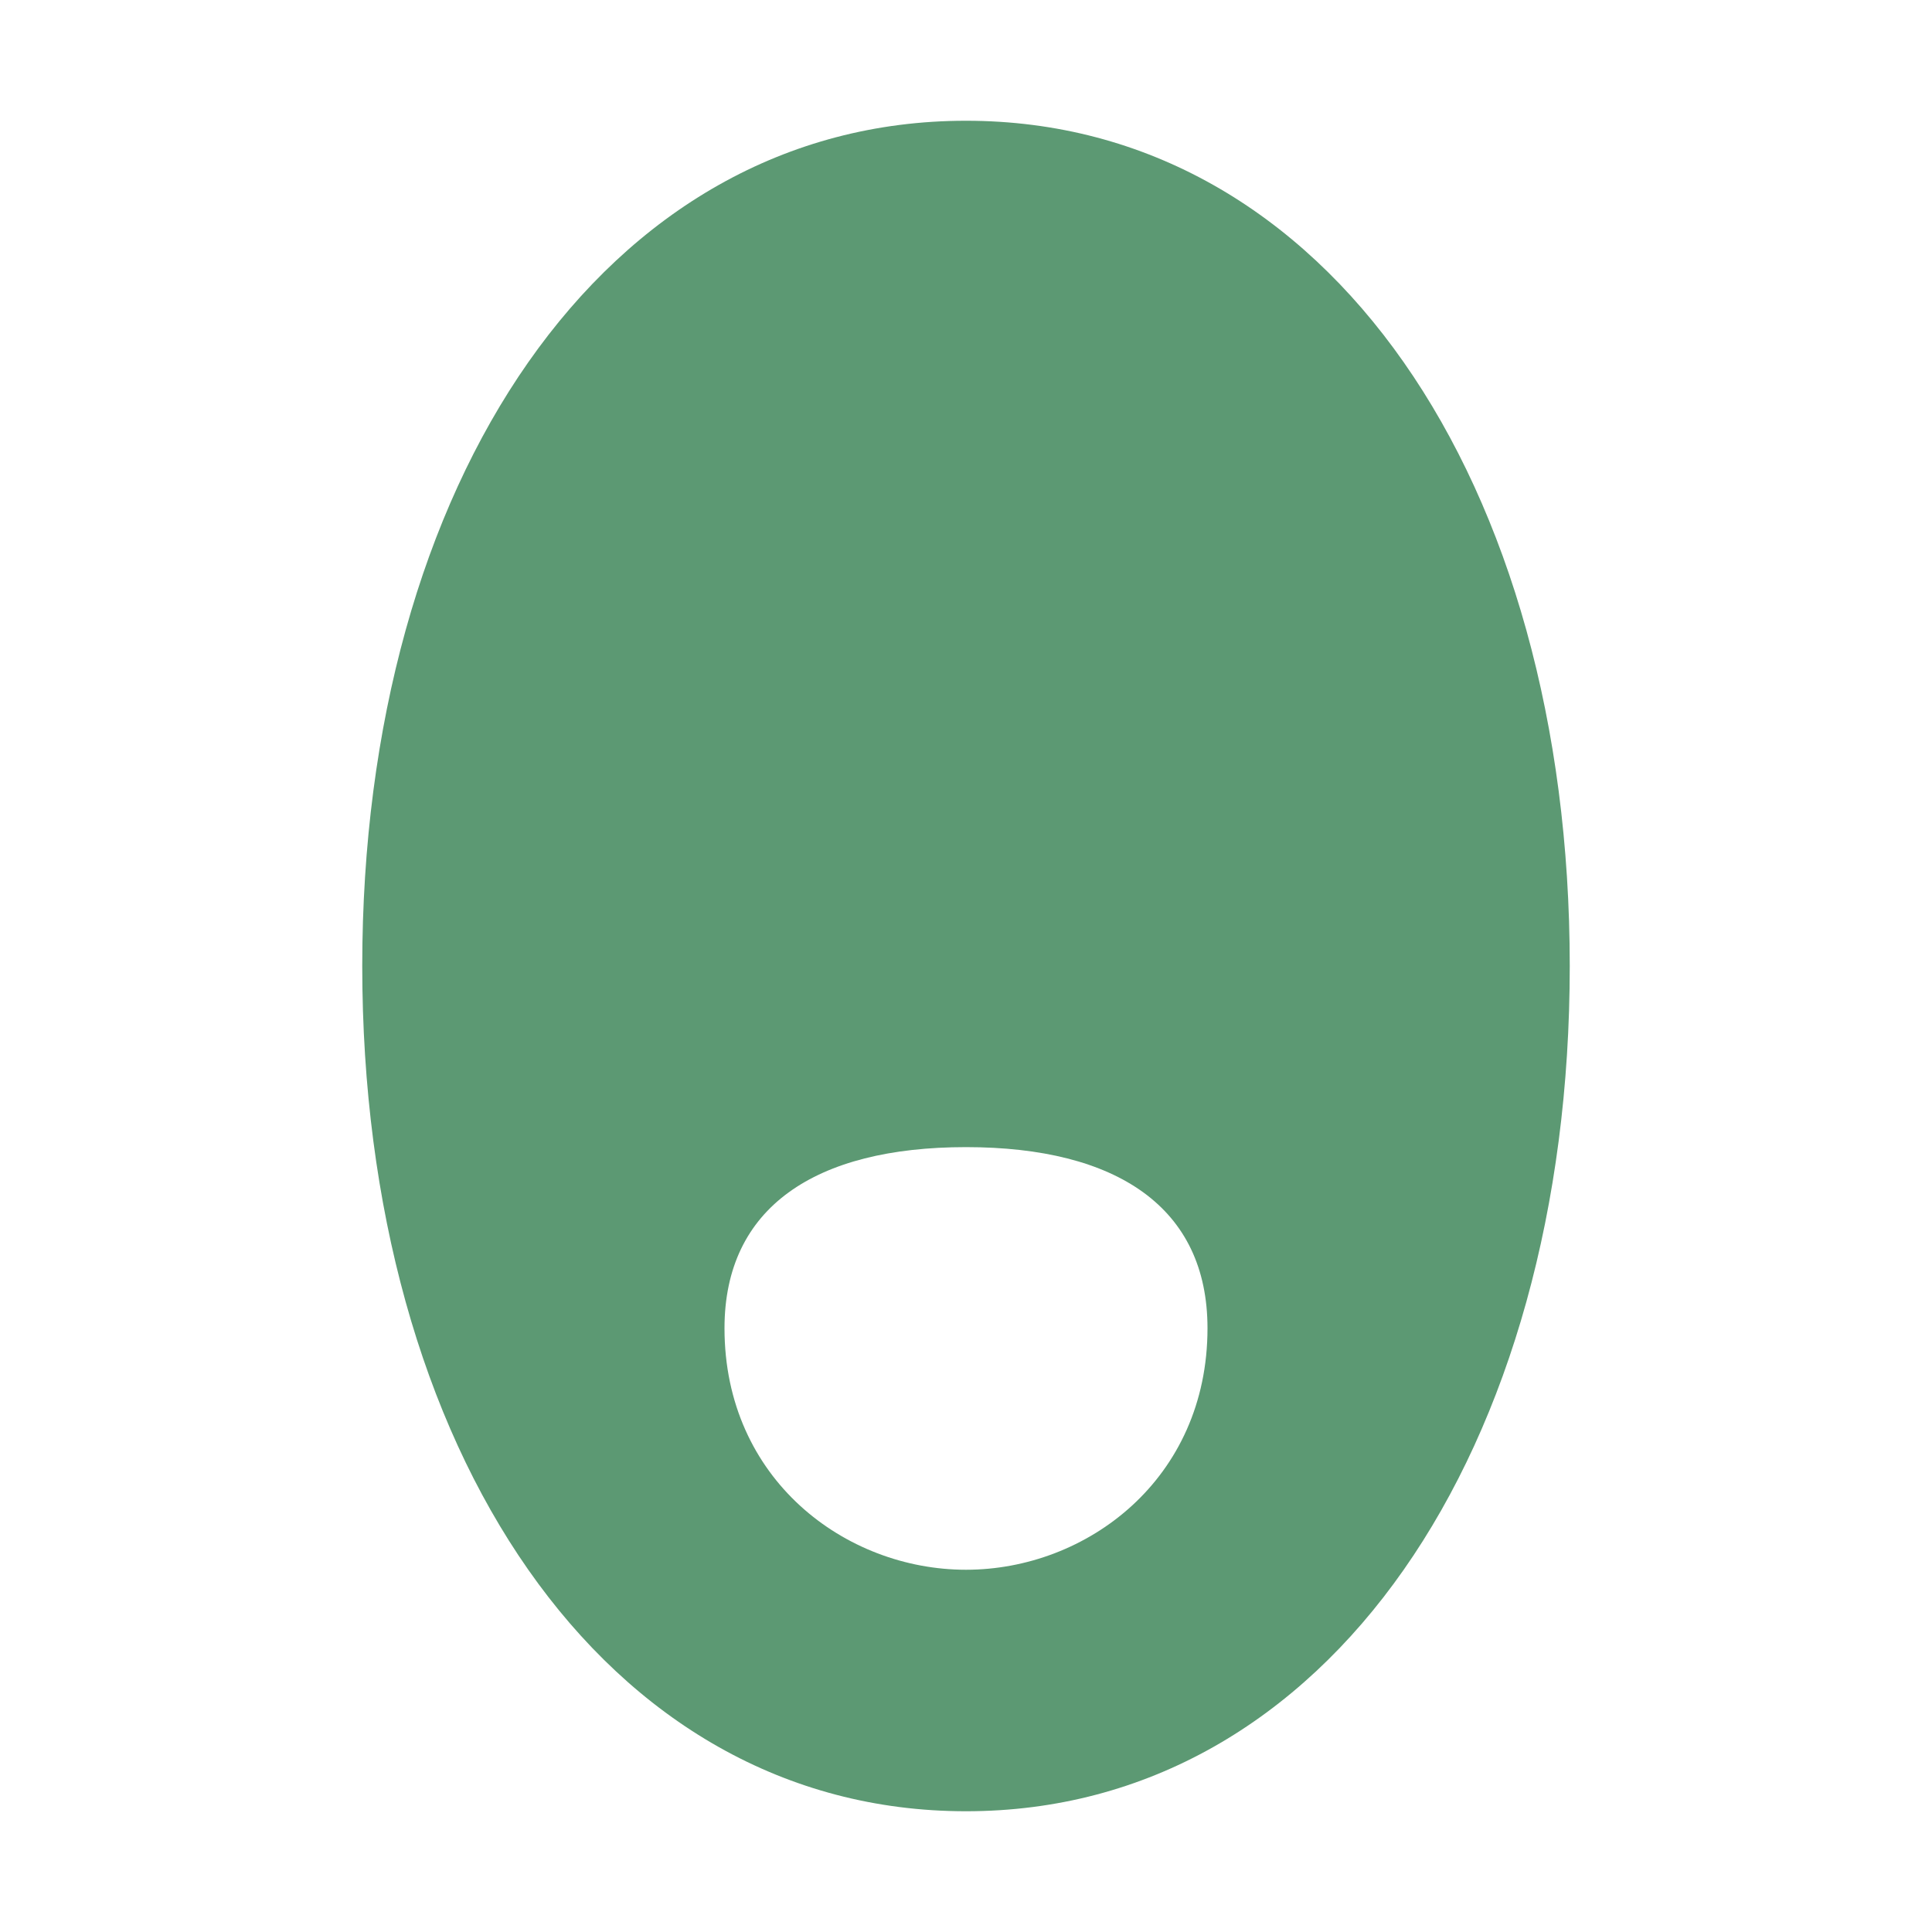
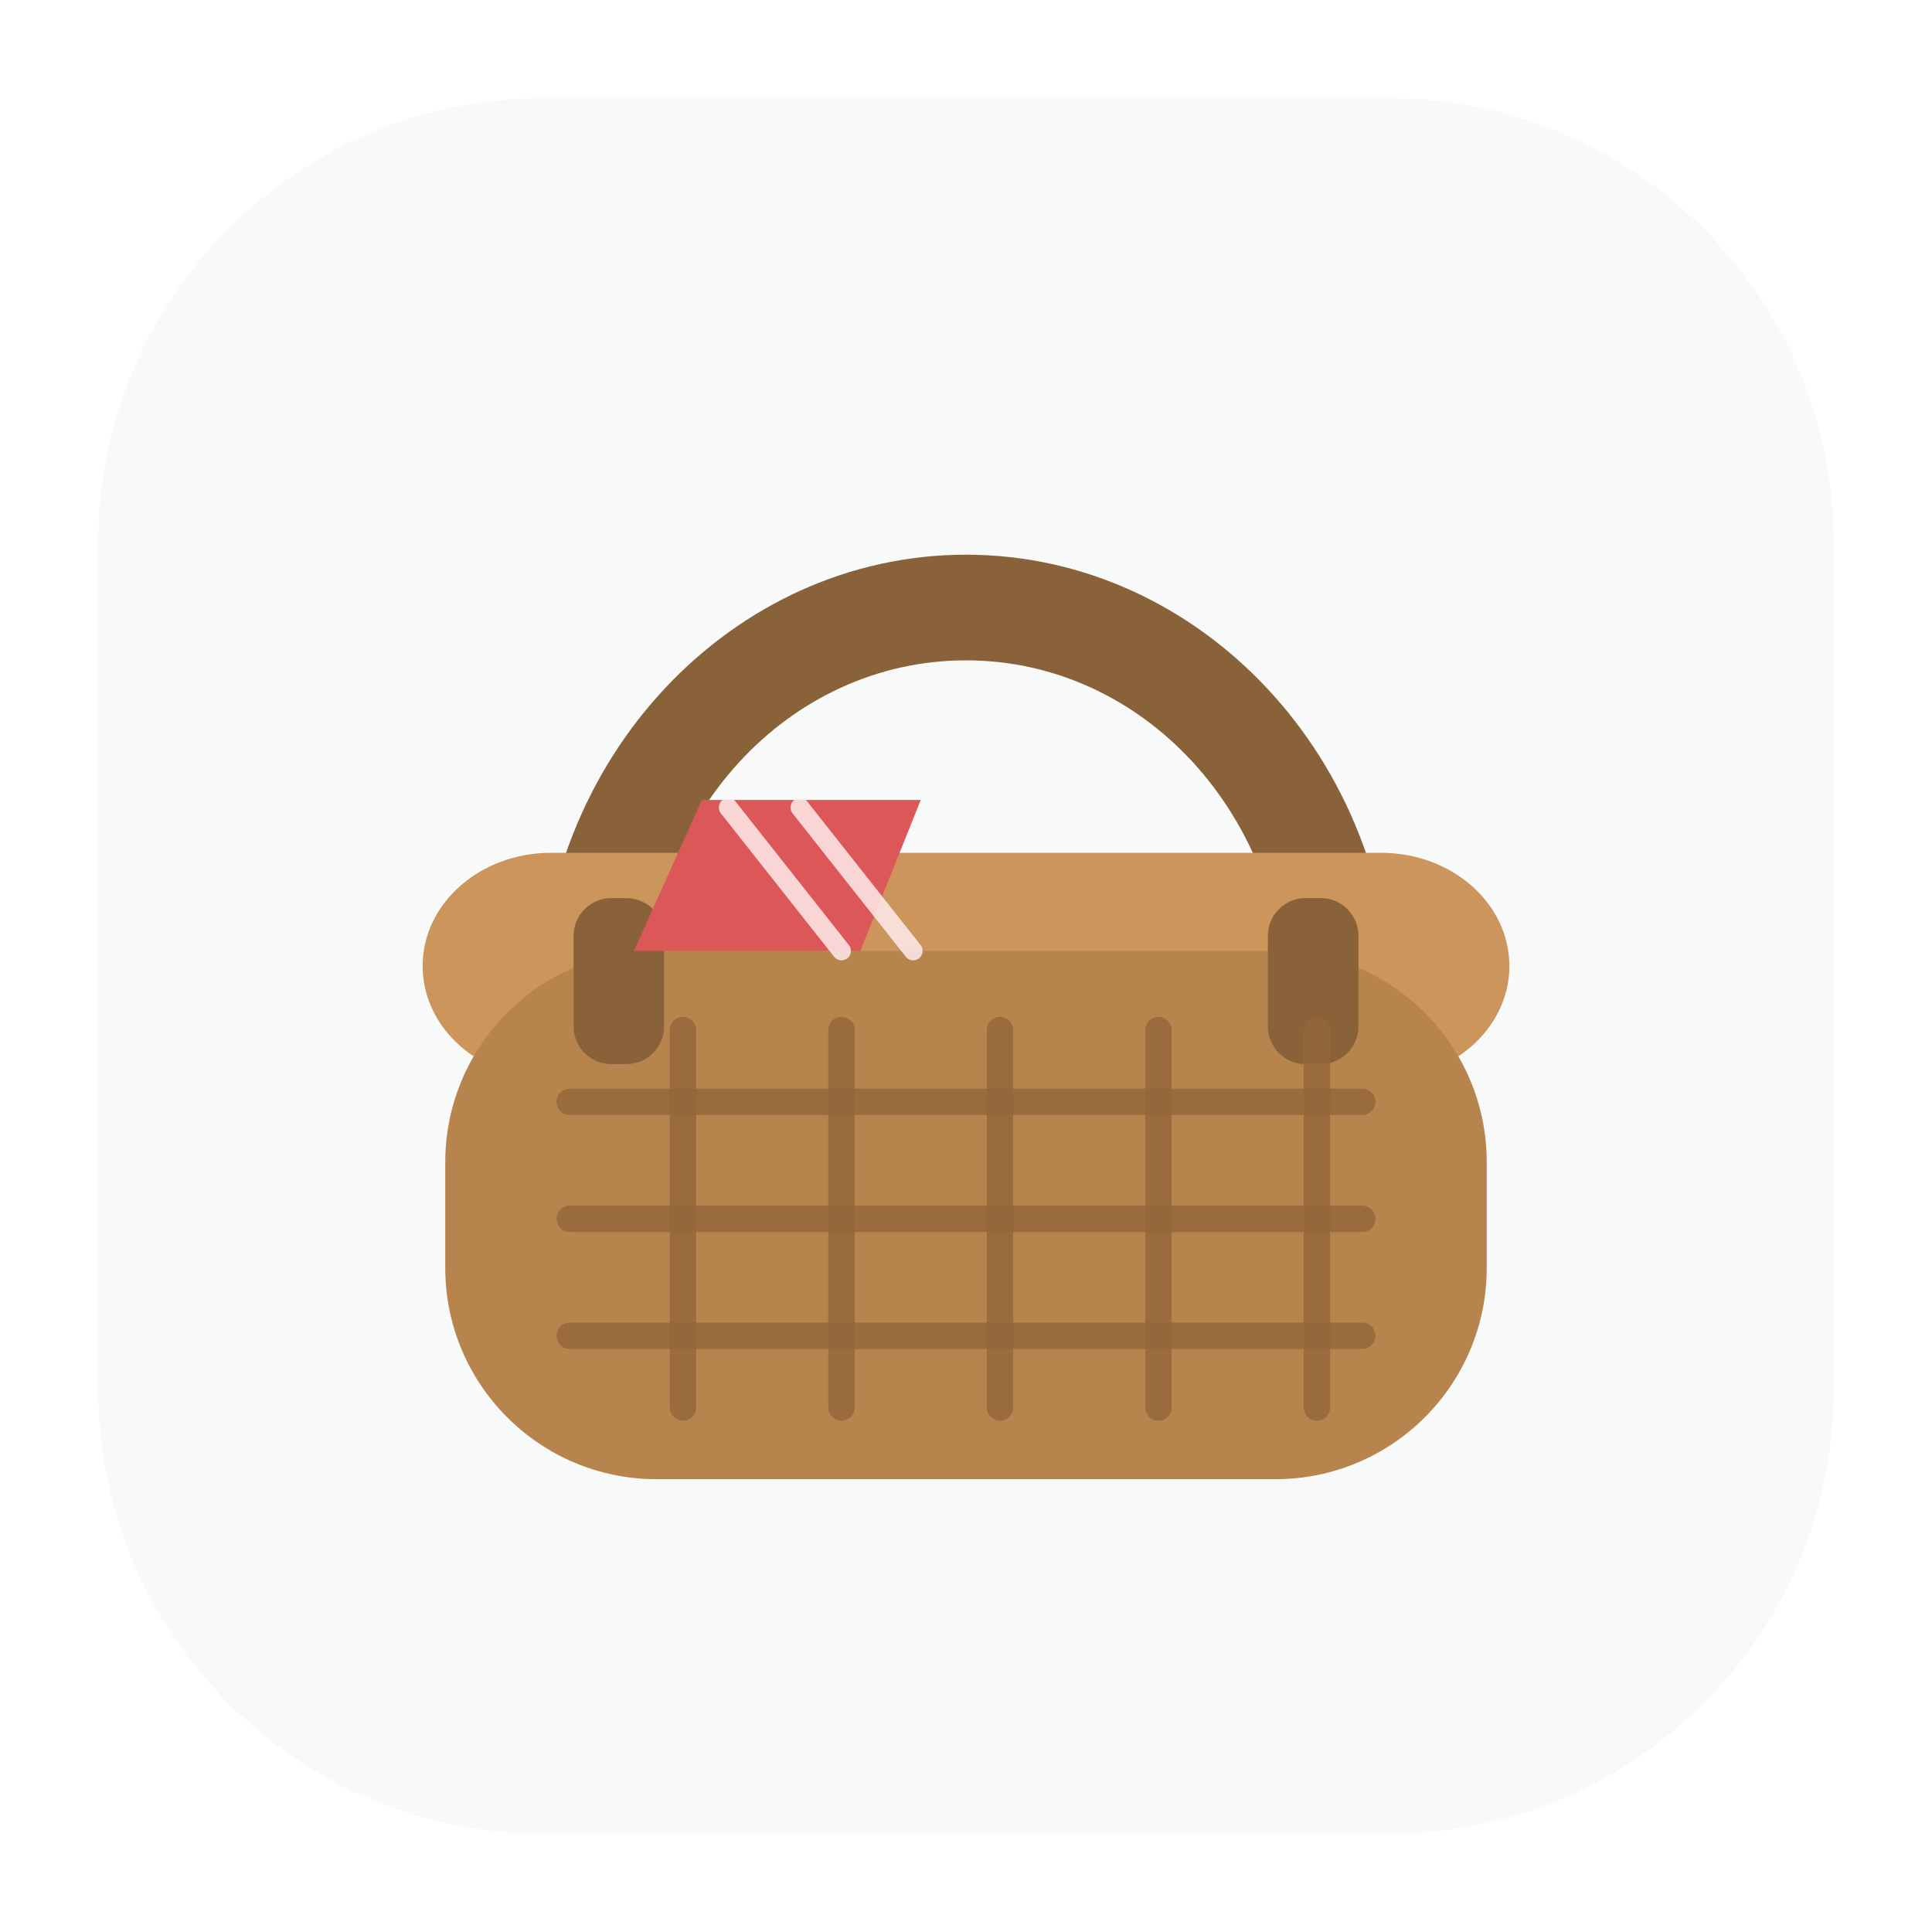
- <svg xmlns="http://www.w3.org/2000/svg" width="32" height="32" viewBox="0 0 32 32">
-   <style>
-     /* 브라우저 설정에 따라 색상 자동 변경 */
-     path {
-       fill: #5C9973;
-     }
-     @media (prefers-color-scheme: dark) {
-       path {
-         fill: #66A67F;
-       }
-     }
-   </style>
-   <path d="M16 2C10 2 6 8 6 16C6 24 10 30 16 30C22 30 26 24 26 16C26 8 22 2 16 2ZM16 12C17.66 12 19 10.66 19 9C19 7.34 17.66 6 16 6C14.34 6 13 7.34 13 9C13 10.66 14.34 12 16 12ZM16 26C14 26 12 24.5 12 22C12 20 13.5 19 16 19C18.5 19 20 20 20 22C20 24.5 18 26 16 26Z" />
+ <svg xmlns="http://www.w3.org/2000/svg" viewBox="0 0 512 512" fill="none">
+   <rect x="26" y="26" width="460" height="460" rx="118" fill="#F7FAF8" />
+   <path d="M157 282a14 14 0 0 1-14-14c0-67 51-121 113-121s113 54 113 121a14 14 0 0 1-28 0c0-52-38-93-85-93s-85 41-85 93a14 14 0 0 1-14 14Z" fill="#89623A" />
+   <rect x="112" y="226" width="288" height="60" rx="34" fill="#CB955C" />
+   <rect x="118" y="252" width="276" height="140" rx="56" fill="#B8844E" />
+   <rect x="152" y="238" width="24" height="44" rx="10" fill="#89623A" />
+   <rect x="336" y="238" width="24" height="44" rx="10" fill="#89623A" />
+   <path d="M181 273v100M223 273v100M265 273v100M307 273v100M349 273v100" stroke="#95663A" stroke-width="7" stroke-linecap="round" opacity=".85" />
+   <path d="M151 292h210M151 323h210M151 354h210" stroke="#95663A" stroke-width="7" stroke-linecap="round" opacity=".85" />
+   <path d="M186 212h58l-16 40h-60l18-40Z" fill="#DC5858" />
+   <path d="m193 214 30 38M212 214l30 38" stroke="#FFEBEB" stroke-width="5" stroke-linecap="round" opacity=".85" />
</svg>
